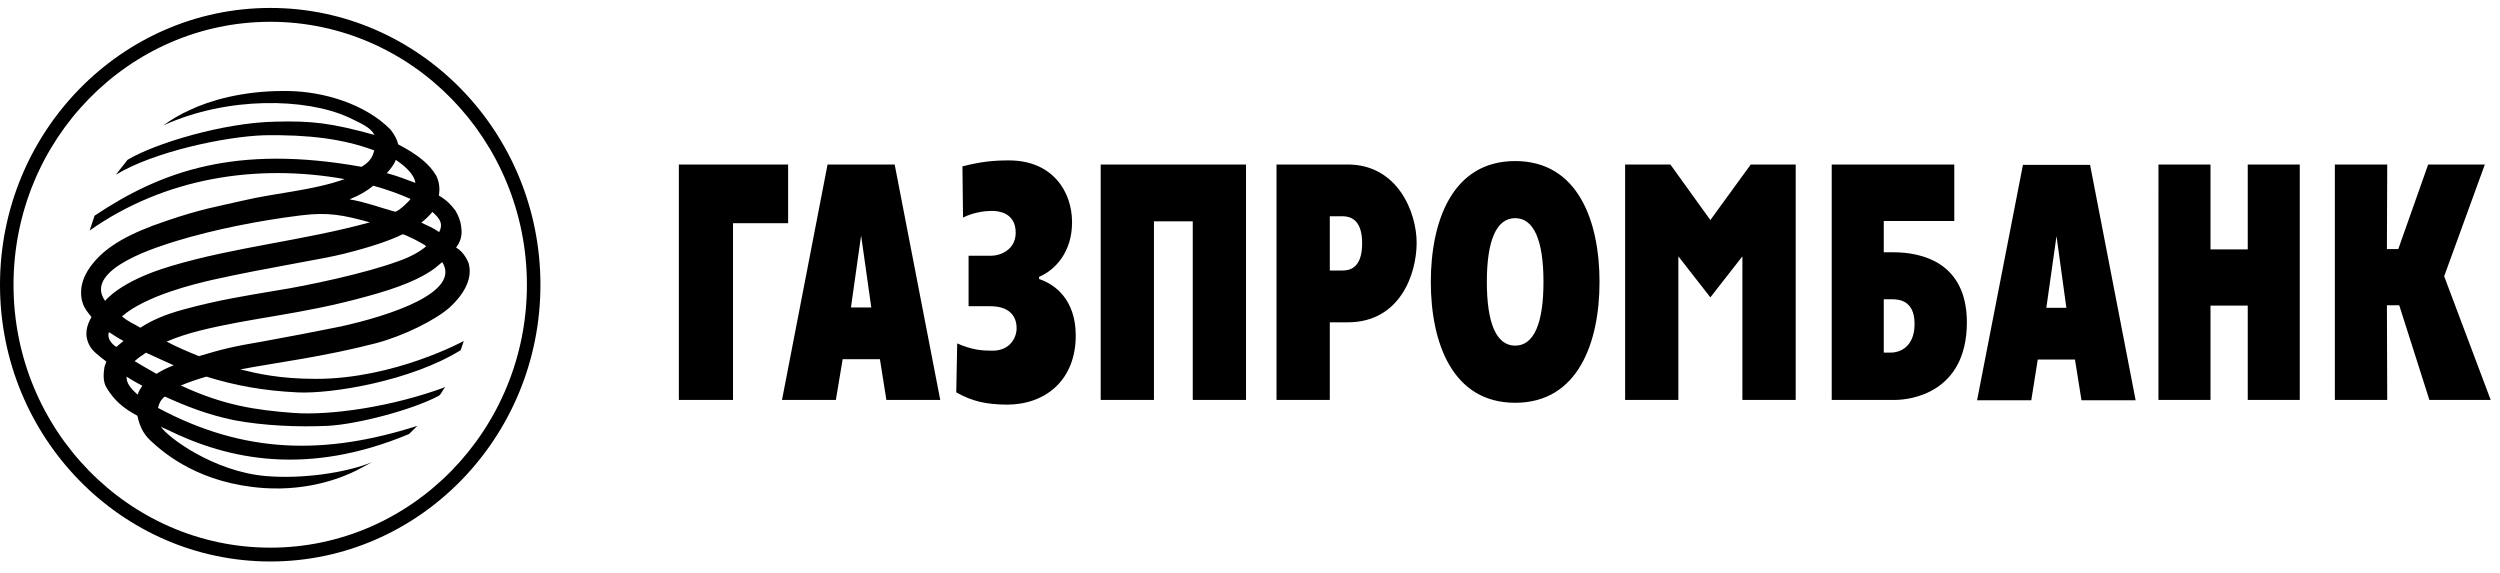
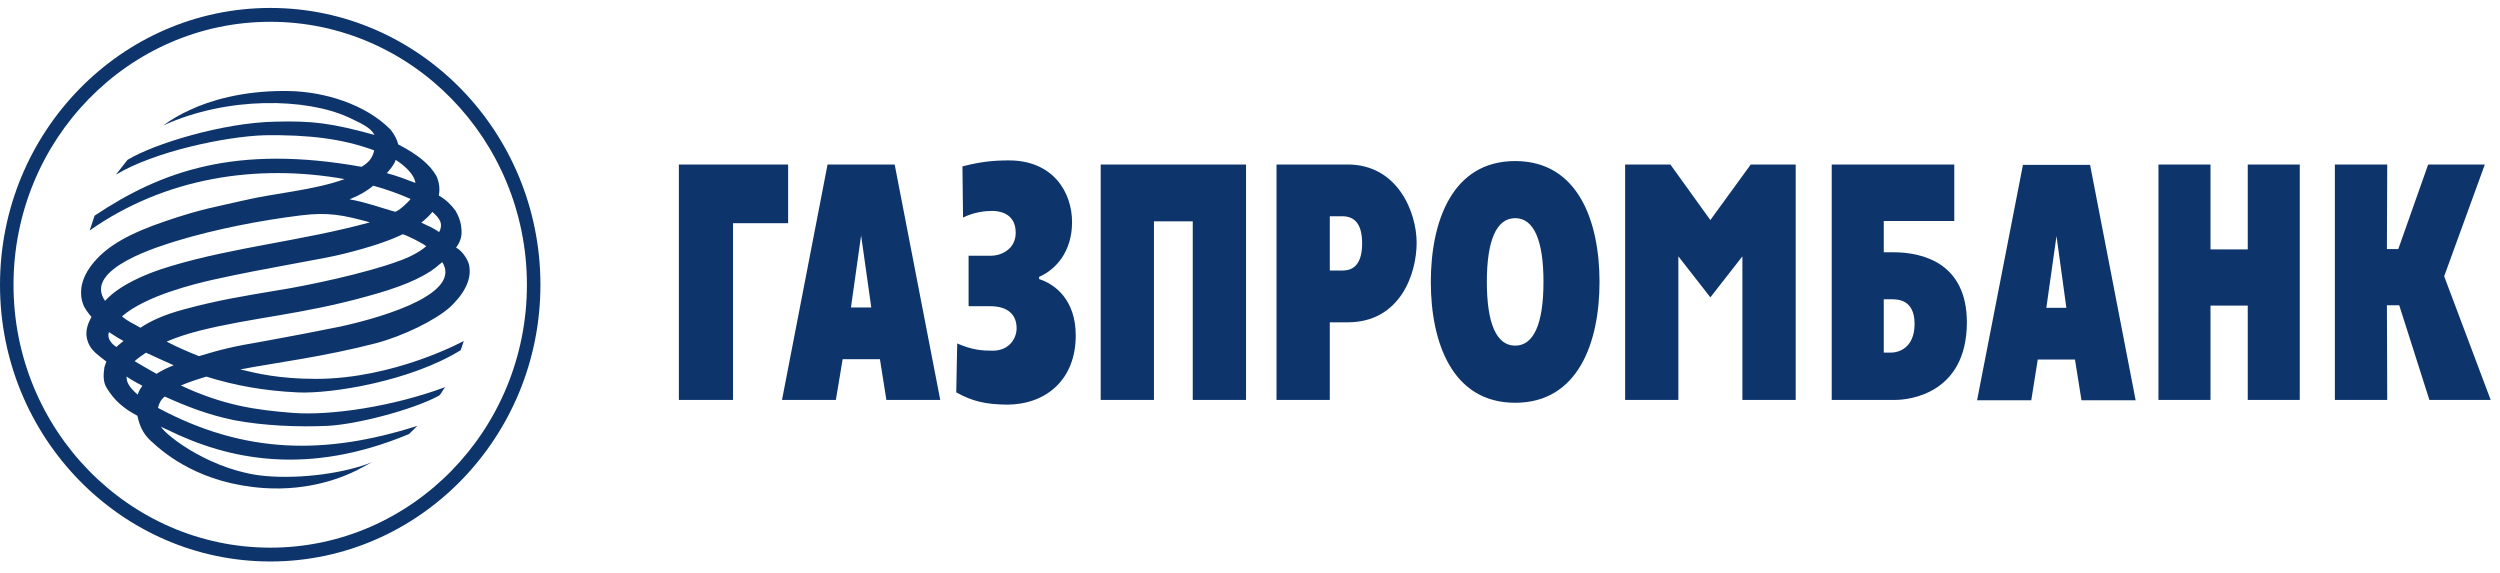
- <svg width="192" height="44" viewBox="0 0 192 44">
-   <path d="M179.317 12.634h4.022l-.024 6.495h.873l2.295-6.495h4.352l-3.123 8.582 3.573 9.498h-4.708l-2.316-7.27h-.946l.024 7.27h-4.022zM165.77 12.634h3.996v6.521h2.861v-6.52h3.995v18.079h-3.995v-7.246h-2.861v7.246h-3.997zM151.84 30.738h4.162l.498-3.126h2.858l.499 3.126h4.16l-3.499-18.077h-5.156l-3.522 18.077zm6.1-12.603l.757 5.502h-1.538l.78-5.502zM140.676 30.714h4.871c1.064 0 5.487-.462 5.51-5.94 0-4.598-3.427-5.4-5.65-5.4h-.734v-2.4h5.416v-4.339h-9.413v18.08zm3.997-3.636v-4.094h.591c.496 0 1.775.023 1.775 1.89 0 1.892-1.279 2.204-1.775 2.204h-.59zM124.809 12.634h3.477l3.07 4.266 3.102-4.266h3.452v18.08h-4.094V19.687l-2.46 3.15-2.457-3.15v11.027h-4.09zM116.365 30.933c4.848 0 6.478-4.655 6.478-9.282s-1.63-9.282-6.478-9.282-6.478 4.655-6.478 9.282 1.63 9.282 6.478 9.282m0-4.388c-1.445 0-2.175-1.718-2.175-4.894s.73-4.896 2.175-4.896c1.445 0 2.174 1.72 2.174 4.896s-.73 4.894-2.174 4.894M98.036 30.714h4.092v-5.96h1.373c4.042 0 5.297-3.734 5.297-6.112 0-2.325-1.445-6.008-5.297-6.008h-5.465v18.08zm4.092-14.105h.97c.922 0 1.514.582 1.514 2.084 0 1.94-.995 2.082-1.514 2.082h-.97V16.61zM84.533 12.634h11.162v18.08h-4.092V16.997h-2.979v13.717h-4.091zM76.137 19.64c.661 0 1.869-.437 1.869-1.77 0-1.573-1.395-1.673-1.799-1.673-.472 0-1.37.075-2.246.511l-.046-3.929c1.394-.362 2.388-.46 3.569-.46 3.36 0 4.85 2.401 4.85 4.75 0 2.28-1.278 3.658-2.53 4.192v.17c1.206.391 2.813 1.575 2.813 4.339 0 3.419-2.316 5.307-5.297 5.307-1.585-.022-2.626-.24-3.88-.943l.073-3.759c1.158.511 1.938.558 2.72.558 1.324 0 1.843-.995 1.843-1.719 0-1.02-.638-1.697-2.033-1.697h-1.656V19.64h1.75zM60.058 30.714h4.137l.521-3.128h2.862l.496 3.128h4.137l-3.5-18.08h-5.155l-3.498 18.08zm6.076-12.626l.78 5.526h-1.561l.78-5.526zM52.136 12.634h8.392v4.507h-4.232v13.573h-4.16z" />
-   <path d="M1.038 21.879c0 11.125 8.85 20.181 19.728 20.181 10.857 0 19.701-9.06 19.701-20.181 0-11.143-8.84-20.205-19.701-20.205-10.883 0-19.728 9.059-19.728 20.205zm-1.038 0C0 10.145 9.311.61 20.766.61c11.43 0 20.739 9.534 20.739 21.268 0 11.71-9.31 21.244-20.74 21.244C9.312 43.123 0 33.588 0 21.88z" />
-   <path d="M14.574 8.45a11.24 11.24 0 0 0-2.035 1.183c4.941-2.254 10.974-2.107 14.211-.628 1.018.484 1.702.778 2.012 1.356-3.36-.922-4.803-1.089-7.615-1.018-4 .074-9.32 1.695-11.354 2.934l-.894 1.14c2.928-1.774 8.392-2.933 11.421-3.031 3.382-.047 6.005.268 8.419 1.164-.144.629-.451.944-.971 1.261-9.649-1.722-15.35.312-20.504 3.753l-.377 1.138c5.747-4.044 12.792-5.157 19.581-3.947-2.435.873-5.344 1.066-7.78 1.644-2.08.486-3.192.633-5.962 1.58-2.81.945-4.47 1.913-5.508 3.15-.497.584-.876 1.26-.972 1.985-.044.434-.021.826.122 1.214.114.34.375.678.66 1.017-.33.58-.617 1.335-.141 2.207.212.41.756.822 1.279 1.213l-.147.432c-.07.512-.14 1.116.192 1.624.565.921 1.251 1.529 2.34 2.11.166.752.424 1.356.992 1.892 1.206 1.137 3.904 3.318 8.703 3.658 3.596.244 6.173-.872 7.144-1.358l1.182-.628c-2.01.822-5.39 1.307-8.16 1.065-4.02-.34-7.612-3.029-8.062-3.805.14.095.33.169.493.242 4.708 2.326 10.785 3.588 18.566.34l.642-.63c-7.075 2.253-13.268 2.181-19.916-1.38.073-.34.215-.635.52-.872 1.701.77 3.335 1.405 5.322 1.814 2.318.438 4.965.536 7.143.438 2.2-.097 6.55-1.212 8.608-2.326.188-.17.282-.458.471-.654-4.017 1.498-8.797 2.204-11.68 1.984-2.815-.216-5.32-.557-8.632-2.107.637-.265 1.3-.484 1.961-.68 2.176.68 4.398 1.09 7.023 1.213 2.604.12 8.68-.87 12.51-3.244.121-.34.238-.706.238-.706s-5.321 2.91-11.35 2.91c-2.815 0-4.541-.413-5.817-.728 2.836-.533 6.408-.97 10.426-2.011 2.033-.535 4.541-1.748 5.677-2.764.969-.899 1.727-2.062 1.468-3.245-.051-.319-.475-1.066-.996-1.335.497-.654.45-1.212.381-1.693-.05-.37-.215-.778-.425-1.14-.332-.441-.642-.782-1.281-1.167a2.44 2.44 0 0 0-.189-1.503c-.496-.872-1.393-1.622-2.93-2.422-.071-.316-.263-.728-.591-1.139-1.938-1.963-5.109-2.908-7.782-2.958-.15-.003-.299-.004-.445-.004-3.127 0-5.637.72-7.191 1.462zm15.134 4.846c.238-.267.59-.679.683-1.019.665.437 1.421 1.091 1.514 1.77-.707-.27-1.464-.556-2.197-.75zm.59 2.955c-1.133-.317-2.126-.705-3.454-.944.807-.318 1.348-.655 1.824-1.044 1.06.289 2.054.655 2.863 1.017-.14.211-.95.979-1.196.979a.074.074 0 0 1-.037-.008zm2.058.848c.306-.243.591-.507.852-.824.637.557.826.945.52 1.551-.424-.314-.877-.485-1.372-.727zM8.071 23.11c-1.753-2.472 4.324-4.24 5.485-4.605 2.955-.9 6.41-1.574 9.532-1.962 2.147-.268 3.286-.023 5.321.533-5.227 1.43-10.385 1.887-15.304 3.367-3.966 1.18-5.018 2.667-5.034 2.667zm1.297 1.186c1.845-1.601 5.607-2.496 6.98-2.811 4.373-.97 8.441-1.575 10.12-2.01 2.035-.512 3.454-.994 4.443-1.478.048-.073 1.656.725 1.822.917-.543.463-1.297.852-2.127 1.14-2.483.922-7 1.89-9.387 2.26-2.413.409-4.427.722-7.095 1.446-1.54.415-2.581.9-3.338 1.41-.567-.34-.898-.436-1.418-.874zm3.432 1.939c.778-.34 1.63-.607 2.455-.821 4.164-1.048 7.833-1.239 12.893-2.643 2.435-.657 4.208-1.361 5.321-2.23.164-.148.33-.268.496-.412 1.466 2.325-4.043 4.119-7.806 4.947a300.58 300.58 0 0 1-5.913 1.136c-2.456.412-3.264.631-4.966 1.14-.85-.34-1.702-.704-2.48-1.117zm-4.426-.727c.38.245.662.44 1.113.679-.166.145-.38.292-.544.46-.376-.22-.758-.7-.569-1.14zm1.965 2.23c.237-.218.543-.435.874-.652.71.34 1.442.651 2.128.968a7.226 7.226 0 0 0-1.322.655 64.425 64.425 0 0 1-1.68-.972zm-.616 1.186c.402.268.804.485 1.208.705-.166.243-.286.434-.355.679-.592-.51-.878-.922-.853-1.384z" />
+ <svg xmlns="http://www.w3.org/2000/svg" width="192" height="44" viewBox="0 0 192 44">
+   <path fill="#0D356C" d="M179.317 12.634h4.022l-.024 6.495h.873l2.295-6.495h4.352l-3.123 8.582 3.573 9.498h-4.708l-2.316-7.27h-.946l.024 7.27h-4.022zM165.77 12.634h3.996v6.521h2.861v-6.52h3.995v18.079h-3.995v-7.246h-2.861v7.246h-3.997zM151.84 30.738h4.162l.498-3.126h2.858l.499 3.126h4.16l-3.499-18.077h-5.156l-3.522 18.077zm6.1-12.603l.757 5.502h-1.538l.78-5.502zM140.676 30.714h4.871c1.064 0 5.487-.462 5.51-5.94 0-4.598-3.427-5.4-5.65-5.4h-.734v-2.4h5.416v-4.339h-9.413v18.08zm3.997-3.636v-4.094h.591c.496 0 1.775.023 1.775 1.89 0 1.892-1.279 2.204-1.775 2.204h-.59zM124.809 12.634h3.477l3.07 4.266 3.102-4.266h3.452v18.08h-4.094V19.687l-2.46 3.15-2.457-3.15v11.027h-4.09zM116.365 30.933c4.848 0 6.478-4.655 6.478-9.282s-1.63-9.282-6.478-9.282-6.478 4.655-6.478 9.282 1.63 9.282 6.478 9.282m0-4.388c-1.445 0-2.175-1.718-2.175-4.894s.73-4.896 2.175-4.896c1.445 0 2.174 1.72 2.174 4.896s-.73 4.894-2.174 4.894M98.036 30.714h4.092v-5.96h1.373c4.042 0 5.297-3.734 5.297-6.112 0-2.325-1.445-6.008-5.297-6.008h-5.465v18.08zm4.092-14.105h.97c.922 0 1.514.582 1.514 2.084 0 1.94-.995 2.082-1.514 2.082h-.97V16.61zM84.533 12.634h11.162v18.08h-4.092V16.997h-2.979v13.717h-4.091zM76.137 19.64c.661 0 1.869-.437 1.869-1.77 0-1.573-1.395-1.673-1.799-1.673-.472 0-1.37.075-2.246.511l-.046-3.929c1.394-.362 2.388-.46 3.569-.46 3.36 0 4.85 2.401 4.85 4.75 0 2.28-1.278 3.658-2.53 4.192v.17c1.206.391 2.813 1.575 2.813 4.339 0 3.419-2.316 5.307-5.297 5.307-1.585-.022-2.626-.24-3.88-.943l.073-3.759c1.158.511 1.938.558 2.72.558 1.324 0 1.843-.995 1.843-1.719 0-1.02-.638-1.697-2.033-1.697h-1.656V19.64h1.75zM60.058 30.714h4.137l.521-3.128h2.862l.496 3.128h4.137l-3.5-18.08h-5.155l-3.498 18.08zm6.076-12.626l.78 5.526h-1.561l.78-5.526zM52.136 12.634h8.392v4.507h-4.232v13.573h-4.16z" />
+   <path fill="#0D356C" d="M1.038 21.879c0 11.125 8.85 20.181 19.728 20.181 10.857 0 19.701-9.06 19.701-20.181 0-11.143-8.84-20.205-19.701-20.205-10.883 0-19.728 9.059-19.728 20.205zm-1.038 0C0 10.145 9.311.61 20.766.61c11.43 0 20.739 9.534 20.739 21.268 0 11.71-9.31 21.244-20.74 21.244C9.312 43.123 0 33.588 0 21.88z" />
+   <path fill="#0D356C" d="M14.574 8.45a11.24 11.24 0 0 0-2.035 1.183c4.941-2.254 10.974-2.107 14.211-.628 1.018.484 1.702.778 2.012 1.356-3.36-.922-4.803-1.089-7.615-1.018-4 .074-9.32 1.695-11.354 2.934l-.894 1.14c2.928-1.774 8.392-2.933 11.421-3.031 3.382-.047 6.005.268 8.419 1.164-.144.629-.451.944-.971 1.261-9.649-1.722-15.35.312-20.504 3.753l-.377 1.138c5.747-4.044 12.792-5.157 19.581-3.947-2.435.873-5.344 1.066-7.78 1.644-2.08.486-3.192.633-5.962 1.58-2.81.945-4.47 1.913-5.508 3.15-.497.584-.876 1.26-.972 1.985-.044.434-.021.826.122 1.214.114.34.375.678.66 1.017-.33.58-.617 1.335-.141 2.207.212.41.756.822 1.279 1.213l-.147.432c-.07.512-.14 1.116.192 1.624.565.921 1.251 1.529 2.34 2.11.166.752.424 1.356.992 1.892 1.206 1.137 3.904 3.318 8.703 3.658 3.596.244 6.173-.872 7.144-1.358l1.182-.628c-2.01.822-5.39 1.307-8.16 1.065-4.02-.34-7.612-3.029-8.062-3.805.14.095.33.169.493.242 4.708 2.326 10.785 3.588 18.566.34l.642-.63c-7.075 2.253-13.268 2.181-19.916-1.38.073-.34.215-.635.52-.872 1.701.77 3.335 1.405 5.322 1.814 2.318.438 4.965.536 7.143.438 2.2-.097 6.55-1.212 8.608-2.326.188-.17.282-.458.471-.654-4.017 1.498-8.797 2.204-11.68 1.984-2.815-.216-5.32-.557-8.632-2.107.637-.265 1.3-.484 1.961-.68 2.176.68 4.398 1.09 7.023 1.213 2.604.12 8.68-.87 12.51-3.244.121-.34.238-.706.238-.706s-5.321 2.91-11.35 2.91c-2.815 0-4.541-.413-5.817-.728 2.836-.533 6.408-.97 10.426-2.011 2.033-.535 4.541-1.748 5.677-2.764.969-.899 1.727-2.062 1.468-3.245-.051-.319-.475-1.066-.996-1.335.497-.654.45-1.212.381-1.693-.05-.37-.215-.778-.425-1.14-.332-.441-.642-.782-1.281-1.167a2.44 2.44 0 0 0-.189-1.503c-.496-.872-1.393-1.622-2.93-2.422-.071-.316-.263-.728-.591-1.139-1.938-1.963-5.109-2.908-7.782-2.958-.15-.003-.299-.004-.445-.004-3.127 0-5.637.72-7.191 1.462zm15.134 4.846c.238-.267.59-.679.683-1.019.665.437 1.421 1.091 1.514 1.77-.707-.27-1.464-.556-2.197-.75zm.59 2.955c-1.133-.317-2.126-.705-3.454-.944.807-.318 1.348-.655 1.824-1.044 1.06.289 2.054.655 2.863 1.017-.14.211-.95.979-1.196.979a.074.074 0 0 1-.037-.008zm2.058.848c.306-.243.591-.507.852-.824.637.557.826.945.52 1.551-.424-.314-.877-.485-1.372-.727zM8.071 23.11c-1.753-2.472 4.324-4.24 5.485-4.605 2.955-.9 6.41-1.574 9.532-1.962 2.147-.268 3.286-.023 5.321.533-5.227 1.43-10.385 1.887-15.304 3.367-3.966 1.18-5.018 2.667-5.034 2.667zm1.297 1.186c1.845-1.601 5.607-2.496 6.98-2.811 4.373-.97 8.441-1.575 10.12-2.01 2.035-.512 3.454-.994 4.443-1.478.048-.073 1.656.725 1.822.917-.543.463-1.297.852-2.127 1.14-2.483.922-7 1.89-9.387 2.26-2.413.409-4.427.722-7.095 1.446-1.54.415-2.581.9-3.338 1.41-.567-.34-.898-.436-1.418-.874zm3.432 1.939c.778-.34 1.63-.607 2.455-.821 4.164-1.048 7.833-1.239 12.893-2.643 2.435-.657 4.208-1.361 5.321-2.23.164-.148.33-.268.496-.412 1.466 2.325-4.043 4.119-7.806 4.947a300.58 300.58 0 0 1-5.913 1.136c-2.456.412-3.264.631-4.966 1.14-.85-.34-1.702-.704-2.48-1.117zm-4.426-.727c.38.245.662.44 1.113.679-.166.145-.38.292-.544.46-.376-.22-.758-.7-.569-1.14zm1.965 2.23c.237-.218.543-.435.874-.652.71.34 1.442.651 2.128.968a7.226 7.226 0 0 0-1.322.655 64.425 64.425 0 0 1-1.68-.972zm-.616 1.186c.402.268.804.485 1.208.705-.166.243-.286.434-.355.679-.592-.51-.878-.922-.853-1.384z" />
</svg>
